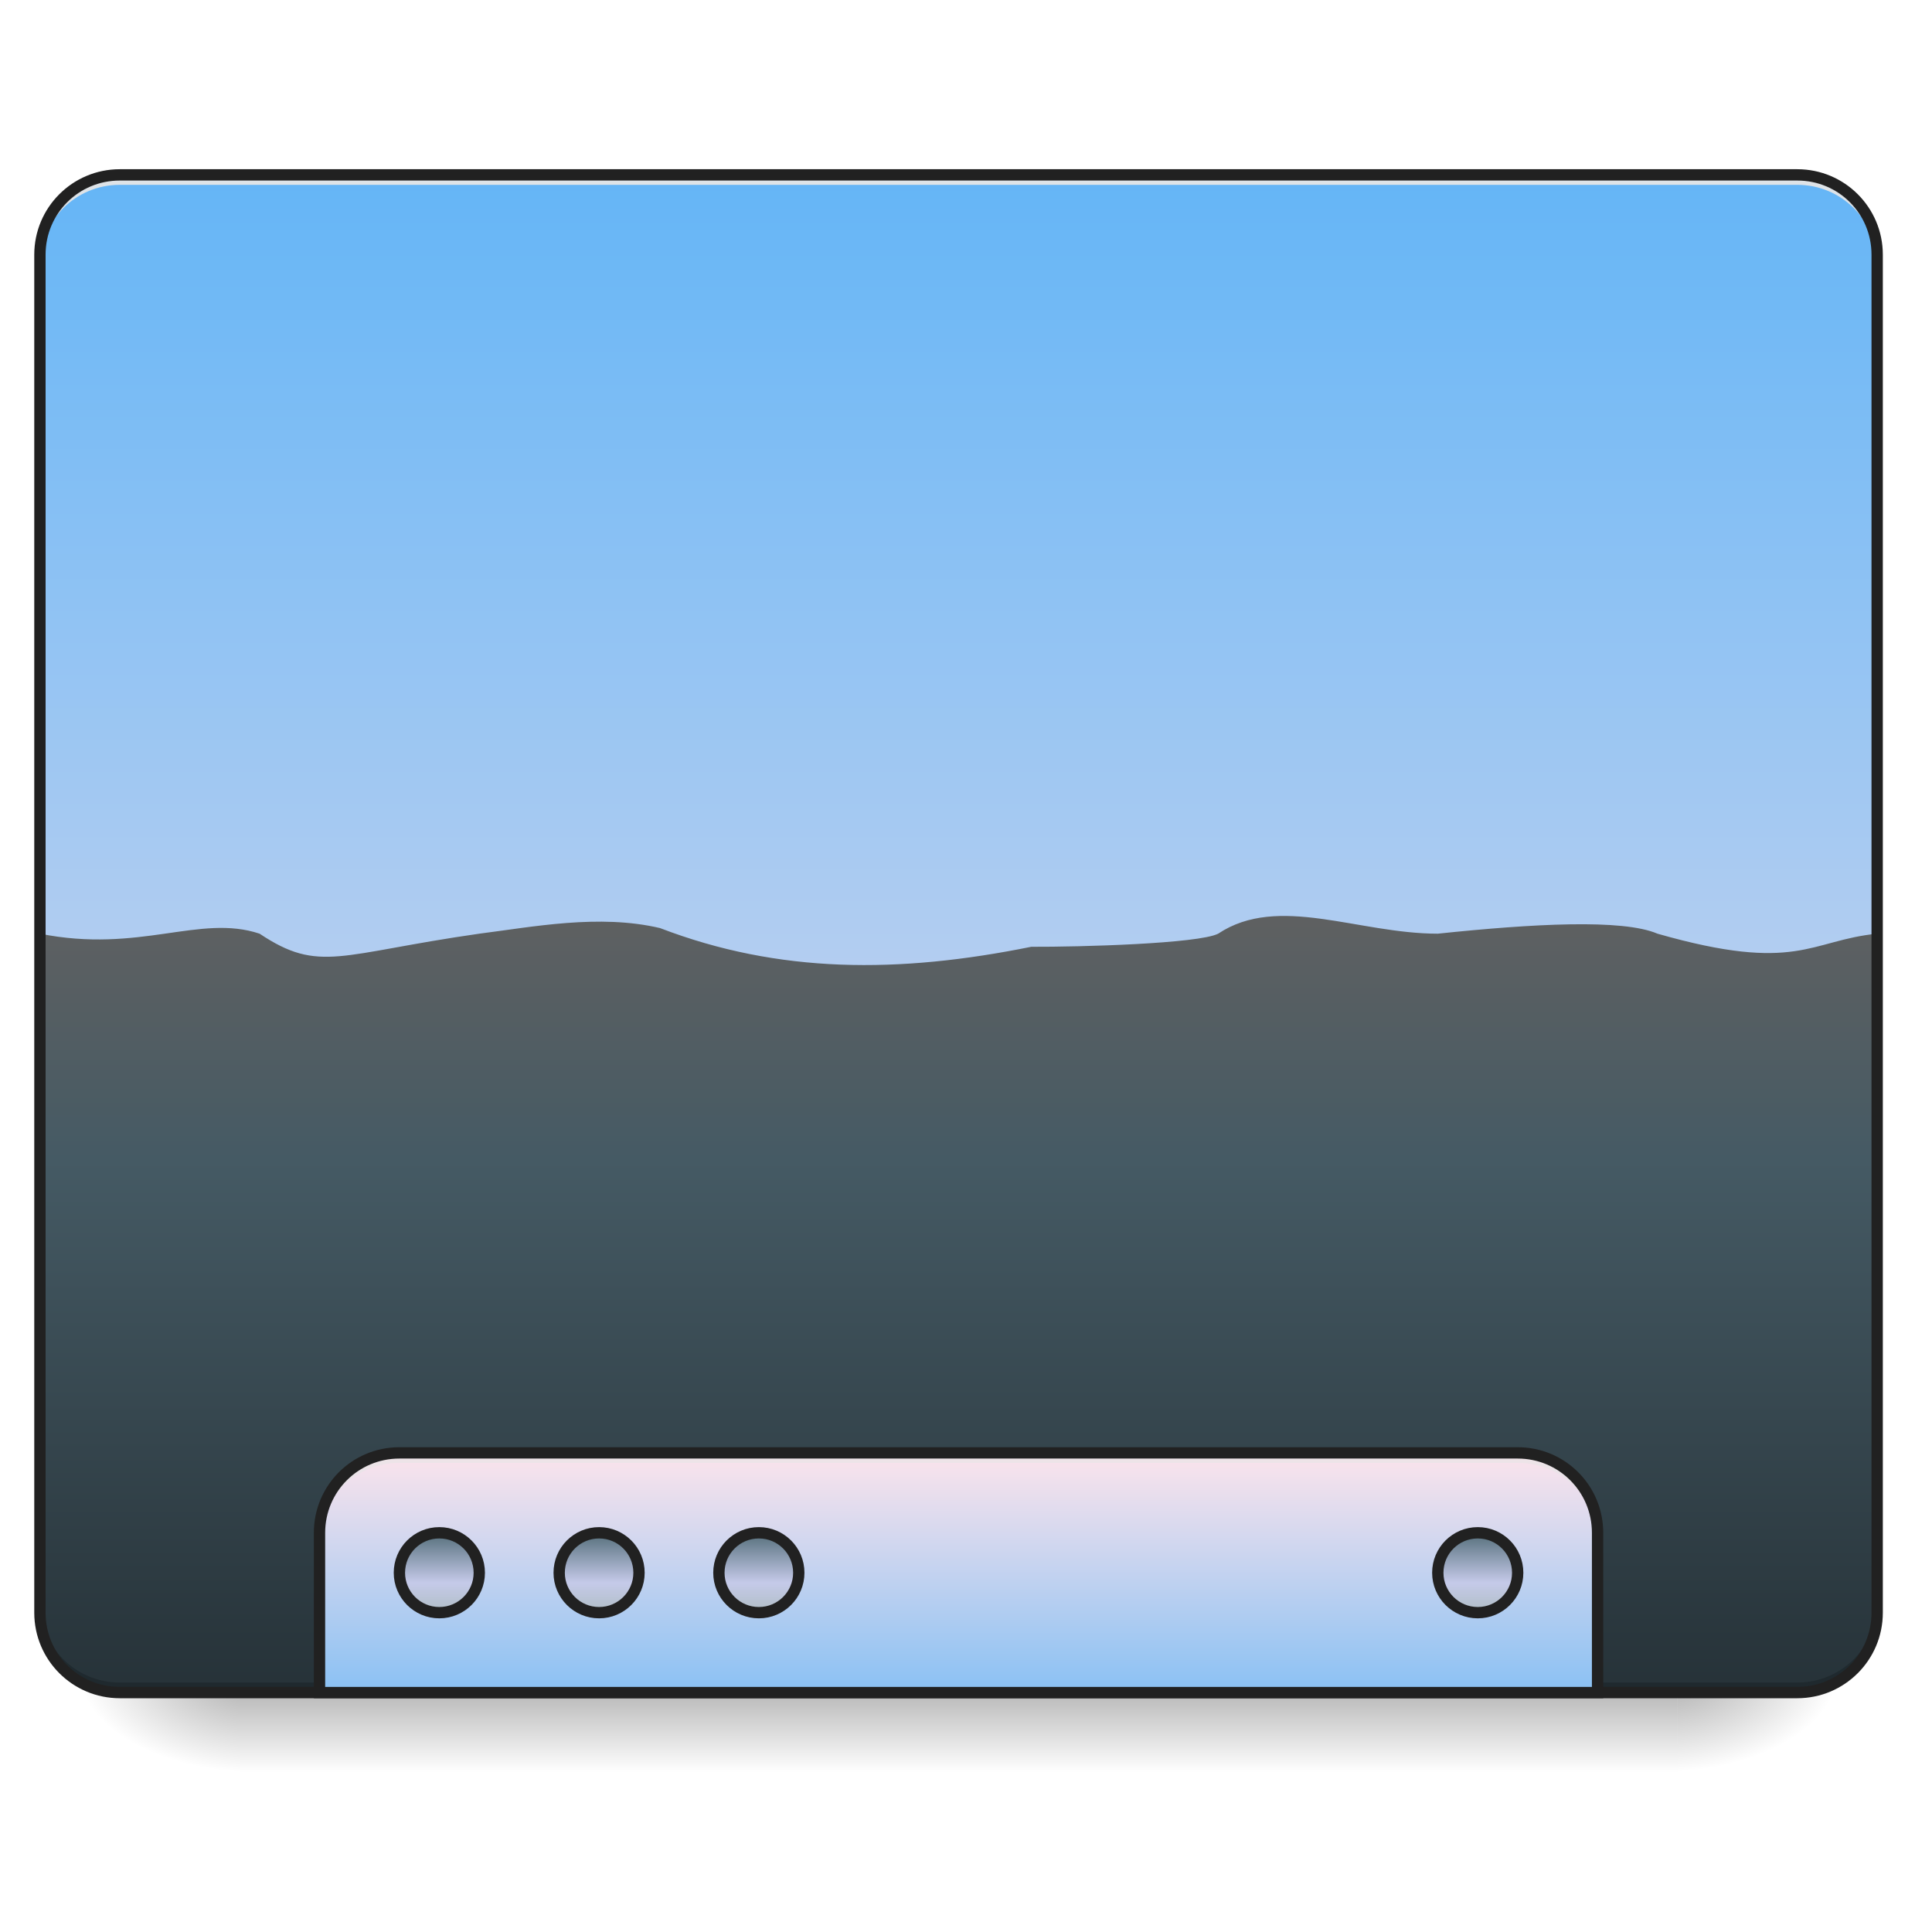
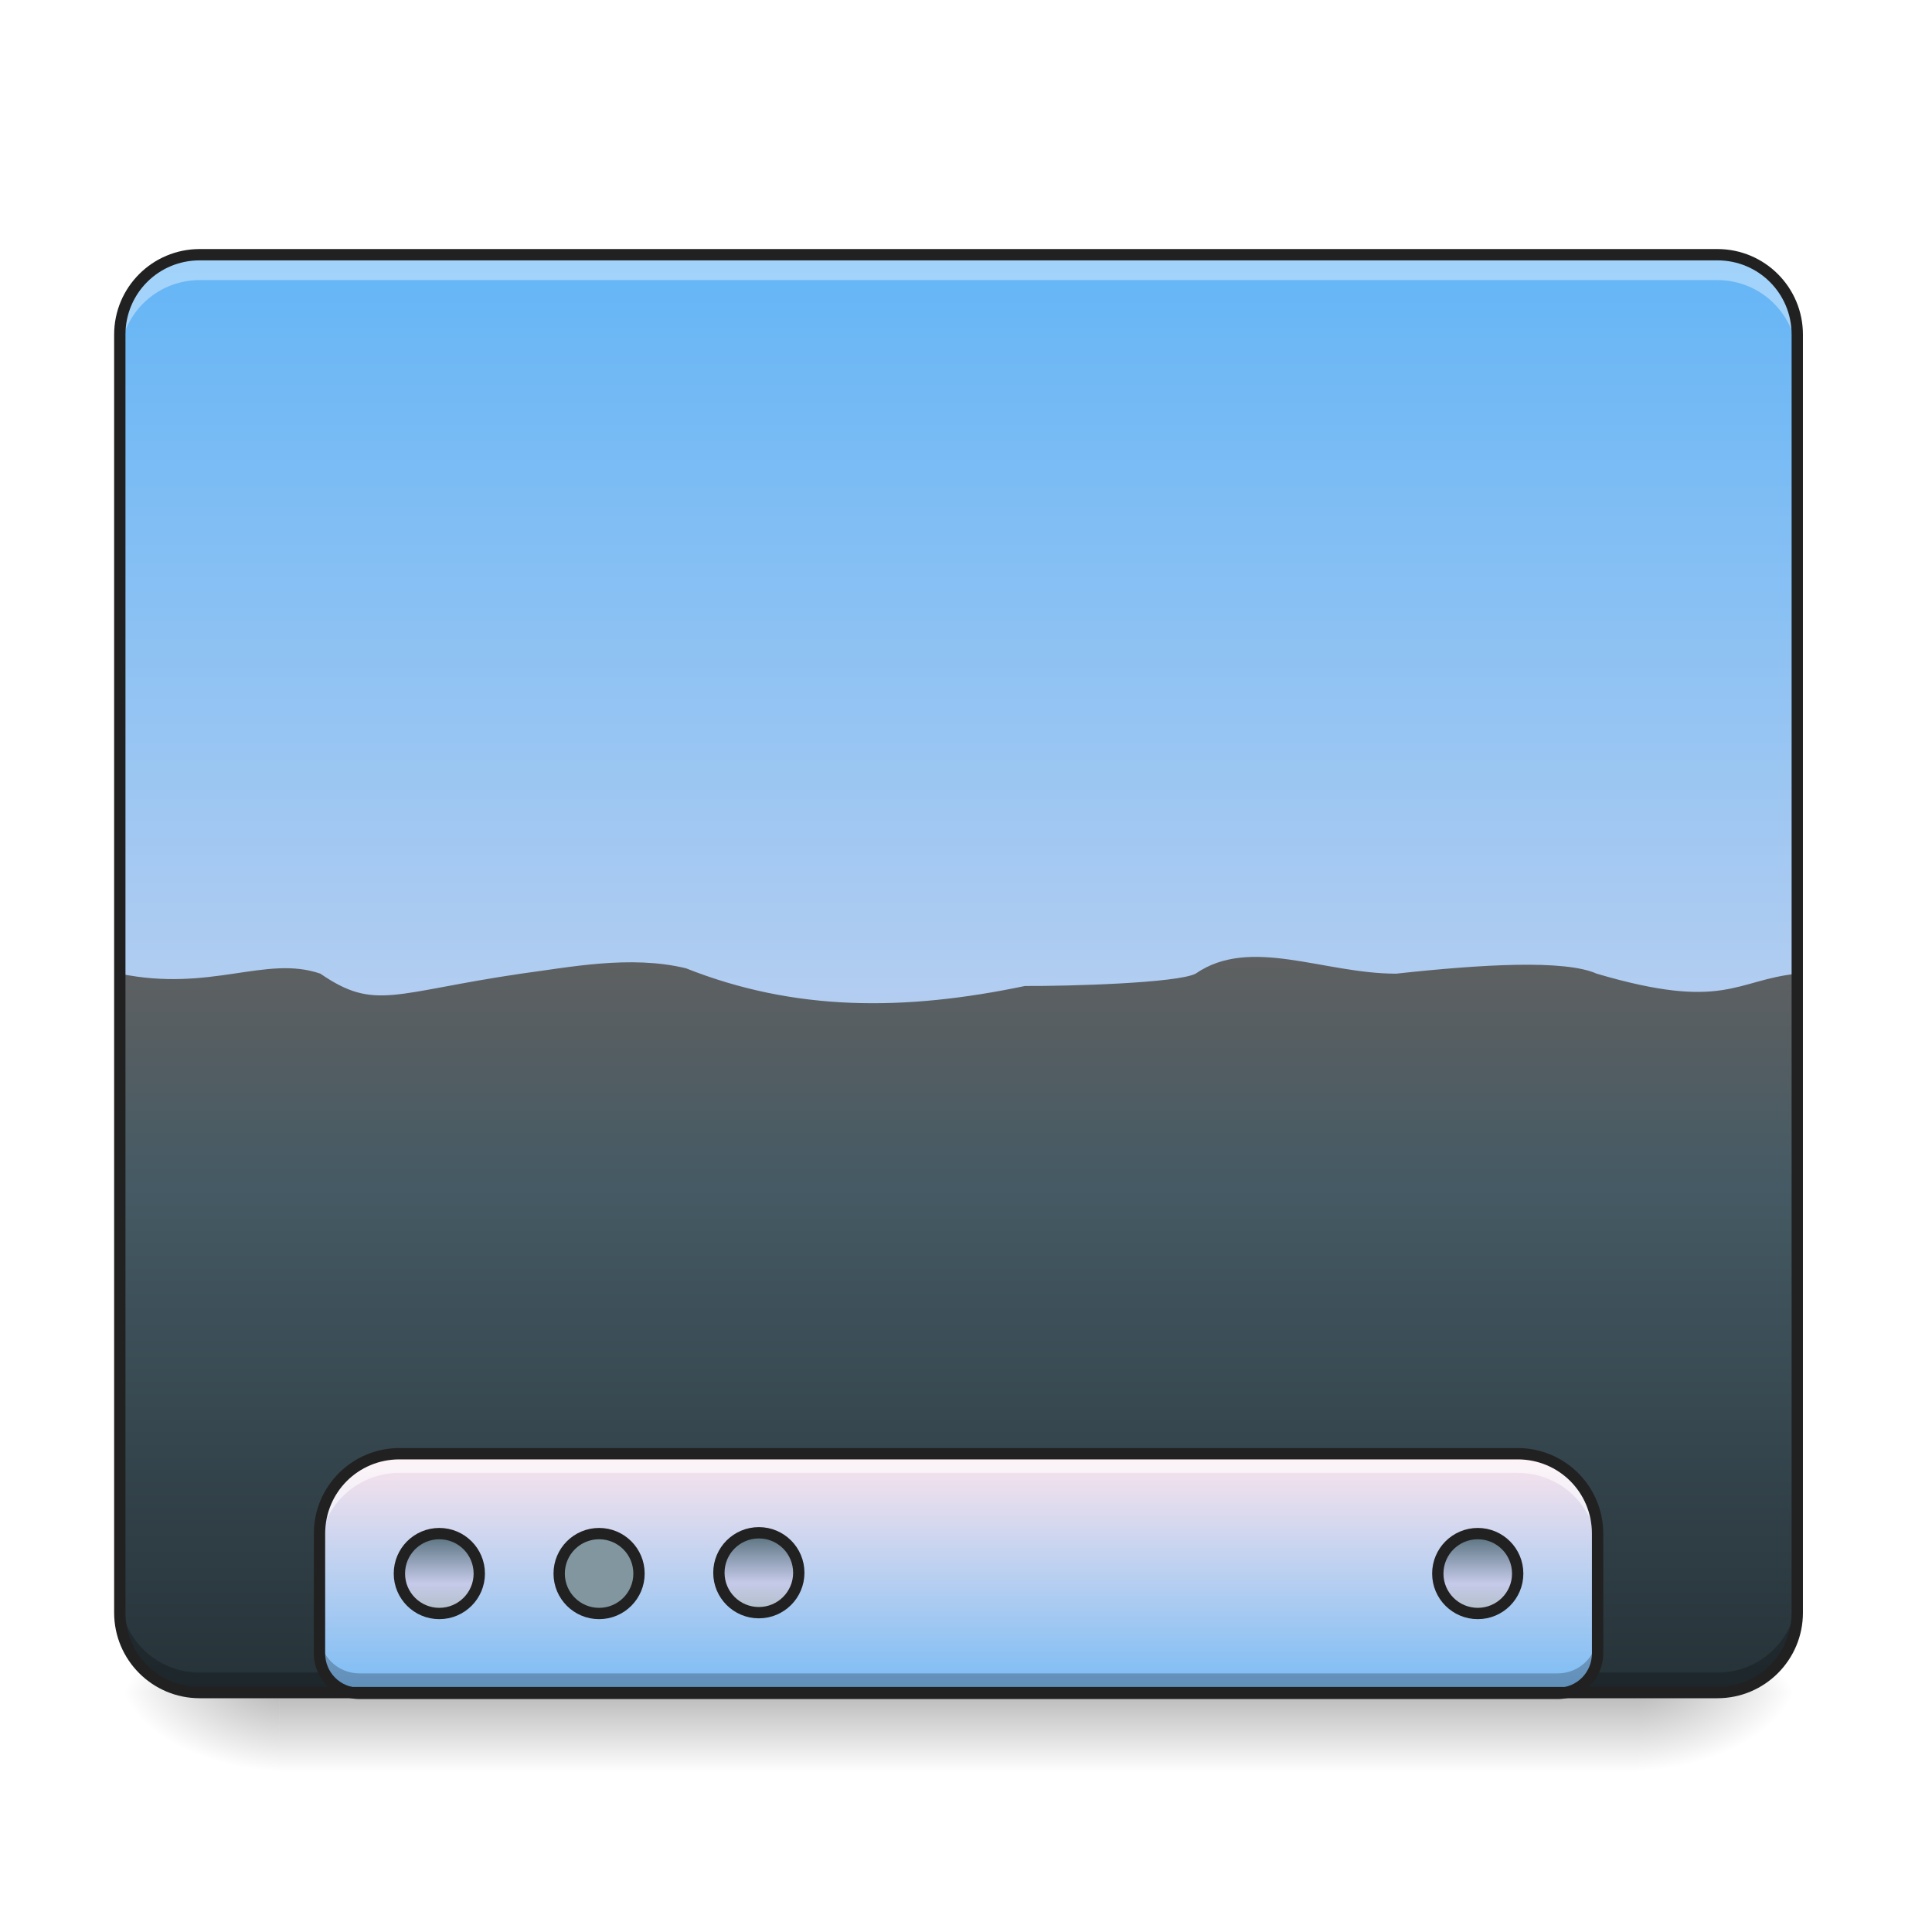
<svg xmlns="http://www.w3.org/2000/svg" width="128pt" height="128pt" viewBox="0 0 128 128" version="1.1">
  <defs>
-     <linearGradient id="linear0" gradientUnits="userSpaceOnUse" x1="254" y1="233.5" x2="254" y2="254.667" gradientTransform="matrix(0.250024,0,0,0.250024,-0.0000152602,53.75514)">
+     <linearGradient id="linear0" gradientUnits="userSpaceOnUse" x1="254" y1="233.5" x2="254" y2="254.667" gradientTransform="matrix(0.250024,0,0,0.250024,-0.0000152602,53.75513)">
      <stop offset="0" style="stop-color:rgb(0%,0%,0%);stop-opacity:0.275;" />
      <stop offset="1" style="stop-color:rgb(0%,0%,0%);stop-opacity:0;" />
    </linearGradient>
-     <radialGradient id="radial0" gradientUnits="userSpaceOnUse" cx="450.909" cy="189.579" fx="450.909" fy="189.579" r="21.167" gradientTransform="matrix(0.000000696681,-0.31253,-0.562554,-0.000000406154,216.4609,254.3813)">
+     <radialGradient id="radial0" gradientUnits="userSpaceOnUse" cx="450.909" cy="189.579" fx="450.909" fy="189.579" r="21.167" gradientTransform="matrix(0.000000696681,-0.31253,-0.562554,-0.000000406154,213.8148,254.3813)">
      <stop offset="0" style="stop-color:rgb(0%,0%,0%);stop-opacity:0.314;" />
      <stop offset="0.222" style="stop-color:rgb(0%,0%,0%);stop-opacity:0.275;" />
      <stop offset="1" style="stop-color:rgb(0%,0%,0%);stop-opacity:0;" />
    </radialGradient>
-     <radialGradient id="radial1" gradientUnits="userSpaceOnUse" cx="450.909" cy="189.579" fx="450.909" fy="189.579" r="21.167" gradientTransform="matrix(-0.000000696681,0.31253,0.562554,0.000000406154,-89.44871,-30.10992)">
+     <radialGradient id="radial1" gradientUnits="userSpaceOnUse" cx="450.909" cy="189.579" fx="450.909" fy="189.579" r="21.167" gradientTransform="matrix(-0.000000696681,0.31253,0.562554,0.000000406154,-86.80265,-30.10992)">
      <stop offset="0" style="stop-color:rgb(0%,0%,0%);stop-opacity:0.314;" />
      <stop offset="0.222" style="stop-color:rgb(0%,0%,0%);stop-opacity:0.275;" />
      <stop offset="1" style="stop-color:rgb(0%,0%,0%);stop-opacity:0;" />
    </radialGradient>
-     <radialGradient id="radial2" gradientUnits="userSpaceOnUse" cx="450.909" cy="189.579" fx="450.909" fy="189.579" r="21.167" gradientTransform="matrix(-0.000000696681,-0.31253,0.562554,-0.000000406154,-89.44871,254.3813)">
+     <radialGradient id="radial2" gradientUnits="userSpaceOnUse" cx="450.909" cy="189.579" fx="450.909" fy="189.579" r="21.167" gradientTransform="matrix(-0.000000696681,-0.31253,0.562554,-0.000000406154,-86.80265,254.3813)">
      <stop offset="0" style="stop-color:rgb(0%,0%,0%);stop-opacity:0.314;" />
      <stop offset="0.222" style="stop-color:rgb(0%,0%,0%);stop-opacity:0.275;" />
      <stop offset="1" style="stop-color:rgb(0%,0%,0%);stop-opacity:0;" />
    </radialGradient>
-     <radialGradient id="radial3" gradientUnits="userSpaceOnUse" cx="450.909" cy="189.579" fx="450.909" fy="189.579" r="21.167" gradientTransform="matrix(0.000000696681,0.31253,-0.562554,0.000000406154,216.4608,-30.10992)">
+     <radialGradient id="radial3" gradientUnits="userSpaceOnUse" cx="450.909" cy="189.579" fx="450.909" fy="189.579" r="21.167" gradientTransform="matrix(0.000000696681,0.31253,-0.562554,0.000000406154,213.8148,-30.10993)">
      <stop offset="0" style="stop-color:rgb(0%,0%,0%);stop-opacity:0.314;" />
      <stop offset="0.222" style="stop-color:rgb(0%,0%,0%);stop-opacity:0.275;" />
      <stop offset="1" style="stop-color:rgb(0%,0%,0%);stop-opacity:0;" />
    </radialGradient>
-     <linearGradient id="linear1" gradientUnits="userSpaceOnUse" x1="270.837" y1="-141.415" x2="270.837" y2="-25.792" gradientTransform="matrix(0.301399,0,0,0.869648,-23.41605,134.5654)">
+     <linearGradient id="linear1" gradientUnits="userSpaceOnUse" x1="270.837" y1="-141.415" x2="270.837" y2="-25.792" gradientTransform="matrix(0.275191,0,0,0.820893,-15.85801,133.1351)">
      <stop offset="0" style="stop-color:rgb(39.216%,70.98%,96.471%);stop-opacity:1;" />
      <stop offset="1" style="stop-color:rgb(98.824%,89.412%,92.549%);stop-opacity:1;" />
    </linearGradient>
-     <linearGradient id="linear2" gradientUnits="userSpaceOnUse" x1="840" y1="1695.117" x2="840" y2="895.117" gradientTransform="matrix(0.0661521,0,0,0.0661521,-2.646084,0.0000572259)">
+     <linearGradient id="linear2" gradientUnits="userSpaceOnUse" x1="840" y1="1695.117" x2="840" y2="895.117" gradientTransform="matrix(0.0604,0,0,0.0624435,3.105906,6.113953)">
      <stop offset="0" style="stop-color:rgb(14.902%,19.608%,21.961%);stop-opacity:1;" />
      <stop offset="0.667" style="stop-color:rgb(27.059%,35.294%,39.216%);stop-opacity:1;" />
      <stop offset="1" style="stop-color:rgb(38.039%,38.039%,38.039%);stop-opacity:1;" />
    </linearGradient>
-     <linearGradient id="linear3" gradientUnits="userSpaceOnUse" x1="1040" y1="1775.118" x2="1040" y2="1455.118" gradientTransform="matrix(0.0661521,0,0,0.0661521,0,0)">
+     <linearGradient id="linear3" gradientUnits="userSpaceOnUse" x1="1120" y1="1734.291" x2="1120" y2="1454.291" gradientTransform="matrix(0.0661521,0,0,0.0661521,0,0.0547156)">
      <stop offset="0" style="stop-color:rgb(39.216%,70.98%,96.471%);stop-opacity:1;" />
      <stop offset="1" style="stop-color:rgb(98.824%,89.412%,92.549%);stop-opacity:1;" />
    </linearGradient>
-     <linearGradient id="linear4" gradientUnits="userSpaceOnUse" x1="444.5" y1="185.875" x2="444.5" y2="148.833" gradientTransform="matrix(0.5,0,0,0.571428,-105.8335,106.1191)">
+     <linearGradient id="linear4" gradientUnits="userSpaceOnUse" x1="444.5" y1="185.875" x2="444.5" y2="148.833" gradientTransform="matrix(0.5,0,0,0.571428,-105.8335,106.3379)">
      <stop offset="0" style="stop-color:rgb(69.02%,74.51%,77.255%);stop-opacity:1;" />
      <stop offset="0.375" style="stop-color:rgb(77.255%,79.216%,91.373%);stop-opacity:1;" />
      <stop offset="1" style="stop-color:rgb(32.941%,43.137%,47.843%);stop-opacity:1;" />
    </linearGradient>
-     <linearGradient id="linear5" gradientUnits="userSpaceOnUse" x1="444.5" y1="185.875" x2="444.5" y2="148.833" gradientTransform="matrix(0.5,0,0,0.571428,-63.50011,106.1191)">
+     <linearGradient id="linear5" gradientUnits="userSpaceOnUse" x1="444.5" y1="185.875" x2="444.5" y2="148.833" gradientTransform="matrix(0.5,0,0,0.571428,-21.16681,106.1191)">
      <stop offset="0" style="stop-color:rgb(69.02%,74.51%,77.255%);stop-opacity:1;" />
      <stop offset="0.375" style="stop-color:rgb(77.255%,79.216%,91.373%);stop-opacity:1;" />
      <stop offset="1" style="stop-color:rgb(32.941%,43.137%,47.843%);stop-opacity:1;" />
    </linearGradient>
-     <linearGradient id="linear6" gradientUnits="userSpaceOnUse" x1="444.5" y1="185.875" x2="444.5" y2="148.833" gradientTransform="matrix(0.5,0,0,0.571428,-21.1668,106.1191)">
-       <stop offset="0" style="stop-color:rgb(69.02%,74.51%,77.255%);stop-opacity:1;" />
-       <stop offset="0.375" style="stop-color:rgb(77.255%,79.216%,91.373%);stop-opacity:1;" />
-       <stop offset="1" style="stop-color:rgb(32.941%,43.137%,47.843%);stop-opacity:1;" />
-     </linearGradient>
-     <linearGradient id="linear7" gradientUnits="userSpaceOnUse" x1="444.5" y1="185.875" x2="444.5" y2="148.833" gradientTransform="matrix(0.5,0,0,0.571428,169.3332,106.1191)">
+     <linearGradient id="linear6" gradientUnits="userSpaceOnUse" x1="444.5" y1="185.875" x2="444.5" y2="148.833" gradientTransform="matrix(0.5,0,0,0.571428,169.3332,106.3379)">
      <stop offset="0" style="stop-color:rgb(69.02%,74.51%,77.255%);stop-opacity:1;" />
      <stop offset="0.375" style="stop-color:rgb(77.255%,79.216%,91.373%);stop-opacity:1;" />
      <stop offset="1" style="stop-color:rgb(32.941%,43.137%,47.843%);stop-opacity:1;" />
    </linearGradient>
  </defs>
  <g id="surface1">
-     <path style=" stroke:none;fill-rule:nonzero;fill:url(#linear0);" d="M 15.875 112.137 L 111.137 112.137 L 111.137 117.43 L 15.875 117.43 Z M 15.875 112.137 " />
-     <path style=" stroke:none;fill-rule:nonzero;fill:url(#radial0);" d="M 111.137 112.137 L 121.719 112.137 L 121.719 106.844 L 111.137 106.844 Z M 111.137 112.137 " />
-     <path style=" stroke:none;fill-rule:nonzero;fill:url(#radial1);" d="M 15.875 112.137 L 5.293 112.137 L 5.293 117.43 L 15.875 117.43 Z M 15.875 112.137 " />
-     <path style=" stroke:none;fill-rule:nonzero;fill:url(#radial2);" d="M 15.875 112.137 L 5.293 112.137 L 5.293 106.844 L 15.875 106.844 Z M 15.875 112.137 " />
-     <path style=" stroke:none;fill-rule:nonzero;fill:url(#radial3);" d="M 111.137 112.137 L 121.719 112.137 L 121.719 117.43 L 111.137 117.43 Z M 111.137 112.137 " />
-     <path style=" stroke:none;fill-rule:nonzero;fill:url(#linear1);" d="M 7.938 11.586 L 119.074 11.586 C 121.996 11.586 124.367 13.953 124.367 16.875 L 124.367 106.844 C 124.367 109.766 121.996 112.137 119.074 112.137 L 7.938 112.137 C 5.016 112.137 2.645 109.766 2.645 106.844 L 2.645 16.875 C 2.645 13.953 5.016 11.586 7.938 11.586 Z M 7.938 11.586 " />
-     <path style=" stroke:none;fill-rule:nonzero;fill:url(#linear2);" d="M 2.645 61.859 L 2.645 106.844 C 2.645 109.777 5.008 112.137 7.938 112.137 L 119.074 112.137 C 122.004 112.137 124.367 109.777 124.367 106.844 L 124.367 61.859 C 119.895 62.305 119.074 64.508 109.812 61.859 C 107.496 60.867 101.543 61.199 95.258 61.859 C 89.969 61.859 84.676 59.215 80.707 61.859 C 79.383 62.523 71.574 62.742 68.324 62.727 C 59.535 64.508 51.598 64.508 43.73 61.488 C 39.691 60.535 35.25 61.418 31.754 61.859 C 22.492 63.184 21.168 64.508 17.199 61.859 C 13.23 60.535 9.262 63.184 2.645 61.859 Z M 2.645 61.859 " />
-     <path style=" stroke:none;fill-rule:nonzero;fill:rgb(0%,0%,0%);fill-opacity:0.196;" d="M 7.938 112.137 C 5.008 112.137 2.645 109.777 2.645 106.844 L 2.645 106.184 C 2.645 109.113 5.008 111.473 7.938 111.473 L 119.074 111.473 C 122.004 111.473 124.367 109.113 124.367 106.184 L 124.367 106.844 C 124.367 109.777 122.004 112.137 119.074 112.137 Z M 7.938 112.137 " />
-     <path style=" stroke:none;fill-rule:nonzero;fill:rgb(90.196%,90.196%,90.196%);fill-opacity:0.937;" d="M 7.938 11.586 C 5.008 11.586 2.645 13.945 2.645 16.875 L 2.645 17.539 C 2.645 14.605 5.008 12.242 7.938 12.246 L 119.074 12.246 C 122.004 12.242 124.367 14.605 124.367 17.539 L 124.367 16.875 C 124.367 13.945 122.004 11.586 119.074 11.586 Z M 7.938 11.586 " />
-     <path style=" stroke:none;fill-rule:nonzero;fill:rgb(12.941%,12.941%,12.941%);fill-opacity:1;" d="M 7.938 11.211 C 4.805 11.211 2.27 13.742 2.27 16.875 L 2.27 106.844 C 2.27 109.977 4.805 112.512 7.938 112.512 L 119.074 112.512 C 122.207 112.512 124.742 109.977 124.742 106.844 L 124.742 16.875 C 124.742 13.742 122.207 11.211 119.074 11.211 Z M 7.938 11.961 L 119.074 11.961 C 121.805 11.961 123.992 14.145 123.992 16.875 L 123.992 106.844 C 123.992 109.574 121.805 111.762 119.074 111.762 L 7.938 111.762 C 5.207 111.762 3.02 109.574 3.02 106.844 L 3.02 16.875 C 3.02 14.145 5.207 11.961 7.938 11.961 Z M 7.938 11.961 " />
-     <path style=" stroke:none;fill-rule:nonzero;fill:url(#linear3);" d="M 26.461 96.258 C 23.527 96.258 21.168 98.621 21.168 101.551 L 21.168 112.137 L 105.844 112.137 L 105.844 101.551 C 105.844 98.621 103.484 96.258 100.551 96.258 Z M 26.461 96.258 " />
-     <path style=" stroke:none;fill-rule:nonzero;fill:rgb(90.196%,90.196%,90.196%);fill-opacity:0.588;" d="M 26.461 96.258 C 23.527 96.258 21.168 98.621 21.168 101.551 L 21.168 102.211 C 21.168 99.281 23.527 96.922 26.461 96.922 L 100.551 96.922 C 103.484 96.922 105.844 99.281 105.844 102.211 L 105.844 101.551 C 105.844 98.621 103.484 96.258 100.551 96.258 Z M 26.461 96.258 " />
-     <path style="fill:none;stroke-width:11.339;stroke-linecap:round;stroke-linejoin:miter;stroke:rgb(12.941%,12.941%,12.941%);stroke-opacity:1;stroke-miterlimit:4;" d="M 400.001 1455.097 C 355.655 1455.097 319.989 1490.822 319.989 1535.109 L 319.989 1695.133 L 1600.005 1695.133 L 1600.005 1535.109 C 1600.005 1490.822 1564.339 1455.097 1519.993 1455.097 Z M 400.001 1455.097 " transform="matrix(0.0661521,0,0,0.0661521,0,0)" />
-     <path style="fill-rule:nonzero;fill:url(#linear4);stroke-width:3;stroke-linecap:round;stroke-linejoin:miter;stroke:rgb(12.941%,12.941%,12.941%);stroke-opacity:1;stroke-miterlimit:4;" d="M 116.411 191.164 C 122.254 191.164 127.003 195.898 127.003 201.757 C 127.003 207.6 122.254 212.334 116.411 212.334 C 110.568 212.334 105.834 207.6 105.834 201.757 C 105.834 195.898 110.568 191.164 116.411 191.164 Z M 116.411 191.164 " transform="matrix(0.250024,0,0,0.250024,0,53.75513)" />
-     <path style="fill-rule:nonzero;fill:url(#linear5);stroke-width:3;stroke-linecap:round;stroke-linejoin:miter;stroke:rgb(12.941%,12.941%,12.941%);stroke-opacity:1;stroke-miterlimit:4;" d="M 158.75 191.164 C 164.594 191.164 169.328 195.898 169.328 201.757 C 169.328 207.6 164.594 212.334 158.75 212.334 C 152.907 212.334 148.173 207.6 148.173 201.757 C 148.173 195.898 152.907 191.164 158.75 191.164 Z M 158.75 191.164 " transform="matrix(0.250024,0,0,0.250024,0,53.75513)" />
-     <path style="fill-rule:nonzero;fill:url(#linear6);stroke-width:3;stroke-linecap:round;stroke-linejoin:miter;stroke:rgb(12.941%,12.941%,12.941%);stroke-opacity:1;stroke-miterlimit:4;" d="M 201.09 191.164 C 206.933 191.164 211.667 195.898 211.667 201.757 C 211.667 207.6 206.933 212.334 201.09 212.334 C 195.231 212.334 190.497 207.6 190.497 201.757 C 190.497 195.898 195.231 191.164 201.09 191.164 Z M 201.09 191.164 " transform="matrix(0.250024,0,0,0.250024,0,53.75513)" />
-     <path style="fill-rule:nonzero;fill:url(#linear7);stroke-width:3;stroke-linecap:round;stroke-linejoin:miter;stroke:rgb(12.941%,12.941%,12.941%);stroke-opacity:1;stroke-miterlimit:4;" d="M 391.588 191.164 C 397.431 191.164 402.165 195.898 402.165 201.757 C 402.165 207.6 397.431 212.334 391.588 212.334 C 385.744 212.334 380.995 207.6 380.995 201.757 C 380.995 195.898 385.744 191.164 391.588 191.164 Z M 391.588 191.164 " transform="matrix(0.250024,0,0,0.250024,0,53.75513)" />
+     <path style=" stroke:none;fill-rule:nonzero;fill:url(#linear0);" d="M 18.523 112.137 L 108.488 112.137 L 108.488 117.43 L 18.523 117.43 Z M 18.523 112.137 " />
+     <path style=" stroke:none;fill-rule:nonzero;fill:url(#radial0);" d="M 108.488 112.137 L 119.074 112.137 L 119.074 106.844 L 108.488 106.844 Z M 108.488 112.137 " />
+     <path style=" stroke:none;fill-rule:nonzero;fill:url(#radial1);" d="M 18.523 112.137 L 7.938 112.137 L 7.938 117.43 L 18.523 117.43 Z M 18.523 112.137 " />
+     <path style=" stroke:none;fill-rule:nonzero;fill:url(#radial2);" d="M 18.523 112.137 L 7.938 112.137 L 7.938 106.844 L 18.523 106.844 Z M 18.523 112.137 " />
+     <path style=" stroke:none;fill-rule:nonzero;fill:url(#radial3);" d="M 108.488 112.137 L 119.074 112.137 L 119.074 117.43 L 108.488 117.43 Z M 108.488 112.137 " />
+     <path style=" stroke:none;fill-rule:nonzero;fill:url(#linear1);" d="M 12.77 17.047 L 114.242 17.047 C 116.91 17.047 119.074 19.285 119.074 22.043 L 119.074 106.969 C 119.074 109.727 116.91 111.965 114.242 111.965 L 12.77 111.965 C 10.102 111.965 7.938 109.727 7.938 106.969 L 7.938 22.043 C 7.938 19.285 10.102 17.047 12.77 17.047 Z M 12.77 17.047 " />
+     <path style=" stroke:none;fill-rule:nonzero;fill:url(#linear2);" d="M 7.938 64.508 L 7.938 106.969 C 7.938 109.734 10.094 111.965 12.77 111.965 L 114.242 111.965 C 116.918 111.965 119.074 109.734 119.074 106.969 L 119.074 64.508 C 114.988 64.926 114.242 67.004 105.785 64.508 C 103.672 63.57 98.234 63.883 92.496 64.508 C 87.664 64.508 82.832 62.008 79.211 64.508 C 78.004 65.129 70.871 65.34 67.906 65.324 C 59.883 67.004 52.633 67.004 45.449 64.152 C 41.762 63.258 37.703 64.09 34.516 64.508 C 26.059 65.754 24.852 67.004 21.227 64.508 C 17.602 63.258 13.977 65.754 7.938 64.508 Z M 7.938 64.508 " />
+     <path style=" stroke:none;fill-rule:nonzero;fill:rgb(0%,0%,0%);fill-opacity:0.235;" d="M 13.23 112.188 C 10.297 112.188 7.938 109.828 7.938 106.895 L 7.938 105.52 C 7.938 108.453 10.297 110.812 13.23 110.812 L 113.781 110.812 C 116.715 110.812 119.074 108.453 119.074 105.52 L 119.074 106.895 C 119.074 109.828 116.715 112.188 113.781 112.188 Z M 13.23 112.188 " />
+     <path style=" stroke:none;fill-rule:nonzero;fill:url(#linear3);" d="M 26.461 96.312 C 23.527 96.312 21.168 98.676 21.168 101.605 L 21.168 109.543 C 21.168 111.012 22.348 112.191 23.816 112.191 L 103.199 112.191 C 104.664 112.191 105.844 111.012 105.844 109.543 L 105.844 101.605 C 105.844 98.676 103.484 96.312 100.551 96.312 Z M 26.461 96.312 " />
+     <path style="fill-rule:nonzero;fill:url(#linear4);stroke-width:3;stroke-linecap:round;stroke-linejoin:miter;stroke:rgb(12.941%,12.941%,12.941%);stroke-opacity:1;stroke-miterlimit:4;" d="M 116.411 191.383 C 122.254 191.383 127.003 196.117 127.003 201.976 C 127.003 207.819 122.254 212.553 116.411 212.553 C 110.568 212.553 105.834 207.819 105.834 201.976 C 105.834 196.117 110.568 191.383 116.411 191.383 Z M 116.411 191.383 " transform="matrix(0.250024,0,0,0.250024,0,53.75513)" />
+     <path style="fill-rule:nonzero;fill:rgb(50.98%,58.824%,62.549%);fill-opacity:1;stroke-width:3;stroke-linecap:round;stroke-linejoin:miter;stroke:rgb(12.941%,12.941%,12.941%);stroke-opacity:1;stroke-miterlimit:4;" d="M 158.75 191.383 C 164.594 191.383 169.328 196.117 169.328 201.976 C 169.328 207.819 164.594 212.553 158.75 212.553 C 152.907 212.553 148.173 207.819 148.173 201.976 C 148.173 196.117 152.907 191.383 158.75 191.383 Z M 158.75 191.383 " transform="matrix(0.250024,0,0,0.250024,0,53.75513)" />
+     <path style="fill-rule:nonzero;fill:url(#linear5);stroke-width:3;stroke-linecap:round;stroke-linejoin:miter;stroke:rgb(12.941%,12.941%,12.941%);stroke-opacity:1;stroke-miterlimit:4;" d="M 201.09 191.164 C 206.933 191.164 211.667 195.898 211.667 201.757 C 211.667 207.6 206.933 212.334 201.09 212.334 C 195.231 212.334 190.497 207.6 190.497 201.757 C 190.497 195.898 195.231 191.164 201.09 191.164 Z M 201.09 191.164 " transform="matrix(0.250024,0,0,0.250024,0,53.75513)" />
+     <path style="fill-rule:nonzero;fill:url(#linear6);stroke-width:3;stroke-linecap:round;stroke-linejoin:miter;stroke:rgb(12.941%,12.941%,12.941%);stroke-opacity:1;stroke-miterlimit:4;" d="M 391.588 191.383 C 397.431 191.383 402.165 196.117 402.165 201.976 C 402.165 207.819 397.431 212.553 391.588 212.553 C 385.744 212.553 380.995 207.819 380.995 201.976 C 380.995 196.117 385.744 191.383 391.588 191.383 Z M 391.588 191.383 " transform="matrix(0.250024,0,0,0.250024,0,53.75513)" />
+     <path style=" stroke:none;fill-rule:nonzero;fill:rgb(100%,100%,100%);fill-opacity:0.588;" d="M 26.461 96.312 C 23.527 96.312 21.168 98.676 21.168 101.605 L 21.168 102.875 C 21.168 99.941 23.527 97.582 26.461 97.582 L 100.551 97.582 C 103.484 97.582 105.844 99.941 105.844 102.875 L 105.844 101.605 C 105.844 98.676 103.484 96.312 100.551 96.312 Z M 26.461 96.312 " />
+     <path style=" stroke:none;fill-rule:nonzero;fill:rgb(0%,0%,0%);fill-opacity:0.235;" d="M 21.168 108.223 L 21.168 109.543 C 21.168 111.012 22.348 112.191 23.816 112.191 L 103.199 112.191 C 104.664 112.191 105.844 111.012 105.844 109.543 L 105.844 108.223 C 105.844 109.688 104.664 110.867 103.199 110.867 L 23.816 110.867 C 22.348 110.867 21.168 109.688 21.168 108.223 Z M 21.168 108.223 " />
+     <path style=" stroke:none;fill-rule:nonzero;fill:rgb(12.941%,12.941%,12.941%);fill-opacity:1;" d="M 26.461 95.938 C 23.328 95.938 20.793 98.473 20.793 101.605 L 20.793 109.543 C 20.793 111.211 22.148 112.566 23.816 112.566 L 103.199 112.566 C 104.863 112.566 106.219 111.211 106.219 109.543 L 106.219 101.605 C 106.219 98.473 103.684 95.938 100.551 95.938 Z M 26.461 96.688 L 100.551 96.688 C 103.281 96.688 105.469 98.875 105.469 101.605 L 105.469 109.543 C 105.469 110.809 104.461 111.816 103.199 111.816 L 23.816 111.816 C 22.551 111.816 21.543 110.809 21.543 109.543 L 21.543 101.605 C 21.543 98.875 23.73 96.688 26.461 96.688 Z M 26.461 96.688 " />
+     <path style=" stroke:none;fill-rule:nonzero;fill:rgb(100%,100%,100%);fill-opacity:0.392;" d="M 13.23 17.184 C 10.297 17.184 7.938 19.543 7.938 22.473 L 7.938 23.848 C 7.938 20.918 10.297 18.559 13.23 18.559 L 113.781 18.559 C 116.715 18.559 119.074 20.918 119.074 23.848 L 119.074 22.473 C 119.074 19.543 116.715 17.184 113.781 17.184 Z M 13.23 17.184 " />
+     <path style=" stroke:none;fill-rule:nonzero;fill:rgb(12.941%,12.941%,12.941%);fill-opacity:1;" d="M 13.23 16.5 C 10.098 16.5 7.562 19.035 7.562 22.168 L 7.562 106.844 C 7.562 109.977 10.098 112.512 13.23 112.512 L 113.781 112.512 C 116.914 112.512 119.449 109.977 119.449 106.844 L 119.449 22.168 C 119.449 19.035 116.914 16.5 113.781 16.5 Z M 13.23 17.25 L 113.781 17.25 C 116.512 17.25 118.699 19.438 118.699 22.168 L 118.699 106.844 C 118.699 109.574 116.512 111.762 113.781 111.762 L 13.23 111.762 C 10.5 111.762 8.312 109.574 8.312 106.844 L 8.312 22.168 C 8.312 19.438 10.5 17.25 13.23 17.25 Z M 13.23 17.25 " />
  </g>
</svg>
